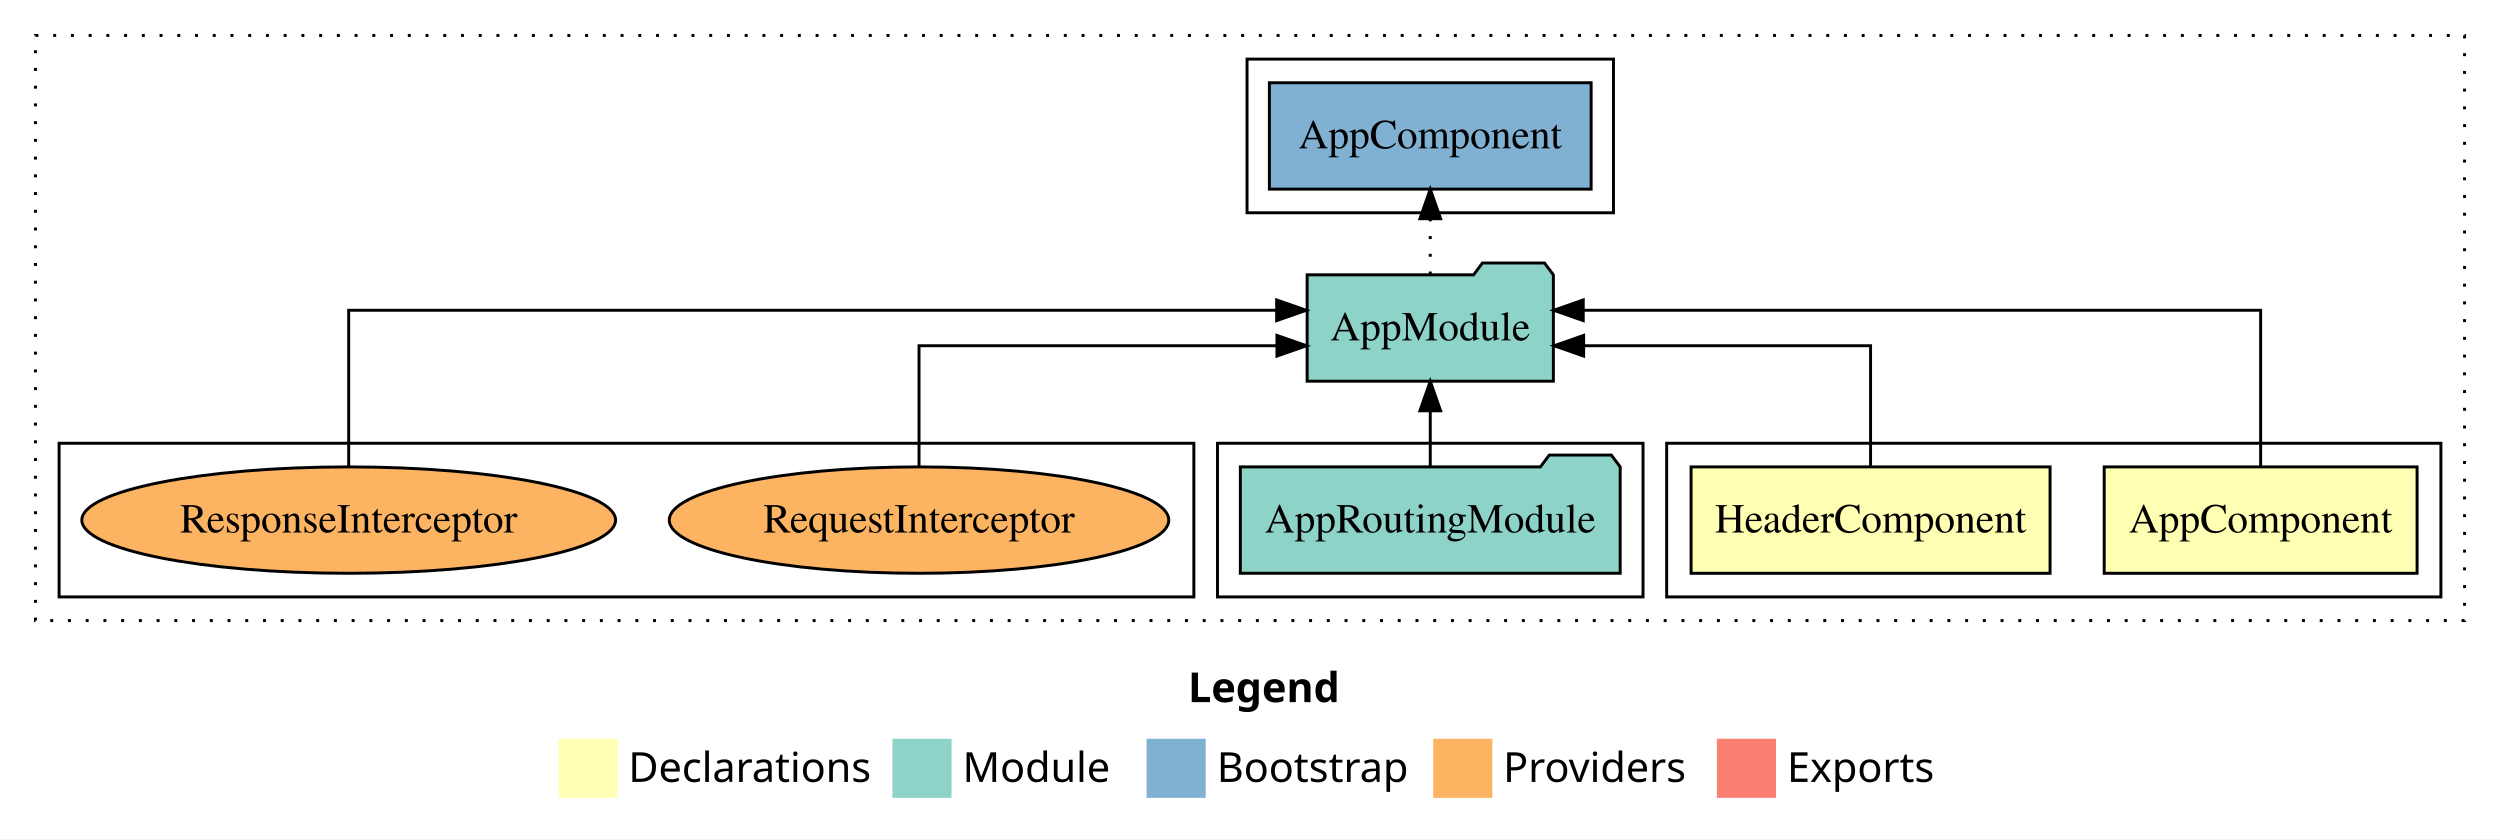
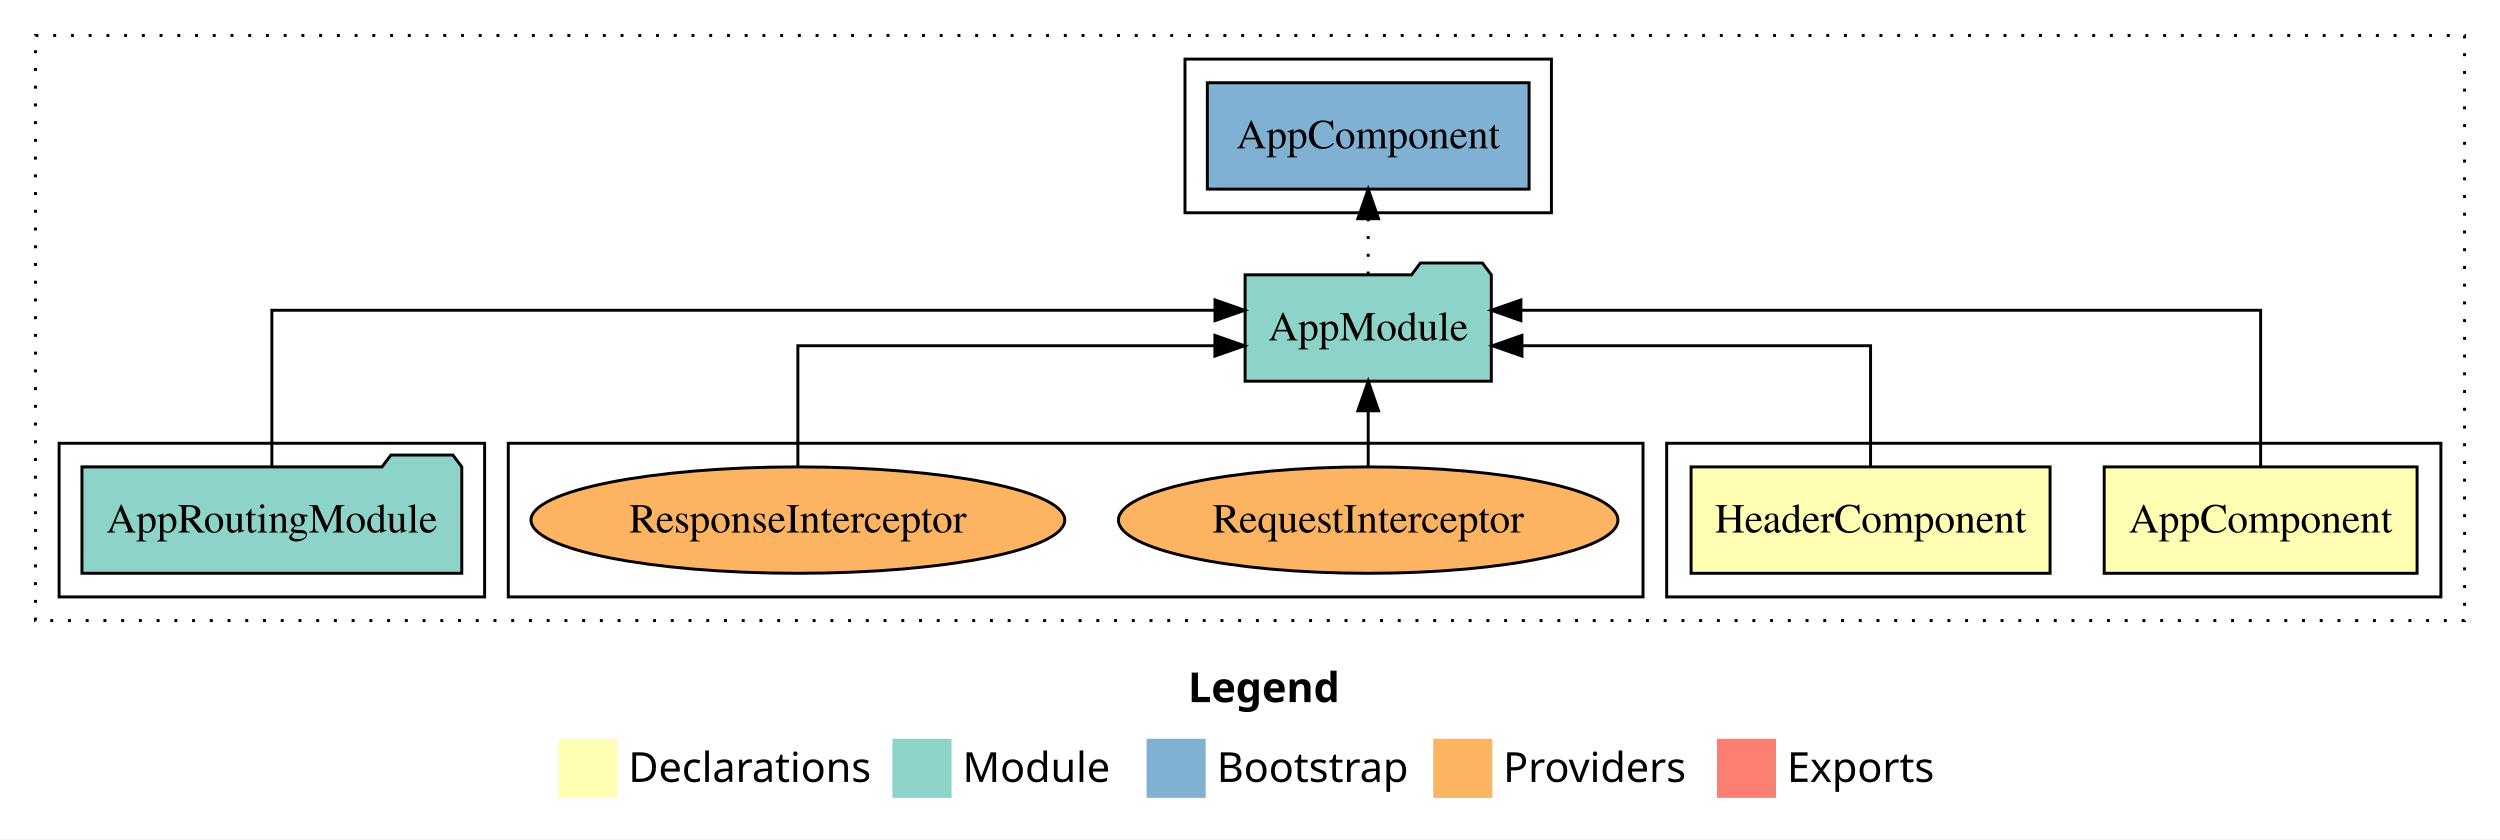
<svg xmlns="http://www.w3.org/2000/svg" width="846pt" height="284pt" viewBox="0.00 0.00 846.00 284.00">
  <g id="graph0" class="graph" transform="scale(1 1) rotate(0) translate(4 280)">
    <polygon fill="white" stroke="transparent" points="-4,4 -4,-280 842,-280 842,4 -4,4" />
    <text text-anchor="start" x="398.01" y="-42.4" font-family="sans-serif" font-weight="bold" font-size="14.00">Legend</text>
    <polygon fill="#ffffb3" stroke="transparent" points="185,-10 185,-30 205,-30 205,-10 185,-10" />
    <text text-anchor="start" x="208.63" y="-15.4" font-family="sans-serif" font-size="14.00">  Declarations</text>
    <polygon fill="#8dd3c7" stroke="transparent" points="298,-10 298,-30 318,-30 318,-10 298,-10" />
    <text text-anchor="start" x="321.73" y="-15.4" font-family="sans-serif" font-size="14.00">  Module</text>
    <polygon fill="#80b1d3" stroke="transparent" points="384,-10 384,-30 404,-30 404,-10 384,-10" />
    <text text-anchor="start" x="407.78" y="-15.4" font-family="sans-serif" font-size="14.00">  Bootstrap</text>
    <polygon fill="#fdb462" stroke="transparent" points="481,-10 481,-30 501,-30 501,-10 481,-10" />
    <text text-anchor="start" x="504.67" y="-15.4" font-family="sans-serif" font-size="14.00">  Providers</text>
    <polygon fill="#fb8072" stroke="transparent" points="577,-10 577,-30 597,-30 597,-10 577,-10" />
    <text text-anchor="start" x="600.73" y="-15.4" font-family="sans-serif" font-size="14.00">  Exports</text>
    <g id="clust1" class="cluster">
      <polygon fill="none" stroke="black" stroke-dasharray="1,5" points="8,-70 8,-268 830,-268 830,-70 8,-70" />
    </g>
    <g id="clust2" class="cluster">
      <polygon fill="none" stroke="black" points="560,-78 560,-130 822,-130 822,-78 560,-78" />
    </g>
+     <g id="clust8" class="cluster">
+       <polygon fill="none" stroke="black" points="168,-78 168,-130 552,-130 552,-78 168,-78" />
+     </g>
    <g id="clust5" class="cluster">
-       <polygon fill="none" stroke="black" points="408,-78 408,-130 552,-130 552,-78 408,-78" />
+       <polygon fill="none" stroke="black" points="16,-78 16,-130 160,-130 160,-78 16,-78" />
    </g>
    <g id="clust7" class="cluster">
-       <polygon fill="none" stroke="black" points="418,-208 418,-260 542,-260 542,-208 418,-208" />
-     </g>
-     <g id="clust8" class="cluster">
-       <polygon fill="none" stroke="black" points="16,-78 16,-130 400,-130 400,-78 16,-78" />
+       <polygon fill="none" stroke="black" points="397,-208 397,-260 521,-260 521,-208 397,-208" />
    </g>
    <g id="node1" class="node">
      <polygon fill="#ffffb3" stroke="black" points="813.94,-122 708.06,-122 708.06,-86 813.94,-86 813.94,-122" />
      <text text-anchor="middle" x="761" y="-99.8" font-family="Times,serif" font-size="14.00">AppComponent</text>
    </g>
    <g id="node3" class="node">
-       <polygon fill="#8dd3c7" stroke="black" points="521.66,-187 518.66,-191 497.66,-191 494.66,-187 438.34,-187 438.34,-151 521.66,-151 521.66,-187" />
-       <text text-anchor="middle" x="480" y="-164.8" font-family="Times,serif" font-size="14.00">AppModule</text>
+       <polygon fill="#8dd3c7" stroke="black" points="500.66,-187 497.66,-191 476.66,-191 473.66,-187 417.34,-187 417.34,-151 500.66,-151 500.66,-187" />
+       <text text-anchor="middle" x="459" y="-164.8" font-family="Times,serif" font-size="14.00">AppModule</text>
    </g>
    <g id="edge1" class="edge">
-       <path fill="none" stroke="black" d="M761,-122.28C761,-143.32 761,-175 761,-175 761,-175 531.77,-175 531.77,-175" />
-       <polygon fill="black" stroke="black" points="531.77,-171.5 521.77,-175 531.77,-178.5 531.77,-171.5" />
+       <path fill="none" stroke="black" d="M761,-122.28C761,-143.32 761,-175 761,-175 761,-175 510.67,-175 510.67,-175" />
+       <polygon fill="black" stroke="black" points="510.67,-171.5 500.67,-175 510.67,-178.5 510.67,-171.5" />
    </g>
    <g id="node2" class="node">
      <polygon fill="#ffffb3" stroke="black" points="689.74,-122 568.26,-122 568.26,-86 689.74,-86 689.74,-122" />
      <text text-anchor="middle" x="629" y="-99.8" font-family="Times,serif" font-size="14.00">HeaderComponent</text>
    </g>
    <g id="edge2" class="edge">
-       <path fill="none" stroke="black" d="M629,-122.02C629,-139.37 629,-163 629,-163 629,-163 531.9,-163 531.9,-163" />
-       <polygon fill="black" stroke="black" points="531.9,-159.5 521.9,-163 531.9,-166.5 531.9,-159.5" />
+       <path fill="none" stroke="black" d="M629,-122.02C629,-139.37 629,-163 629,-163 629,-163 511.02,-163 511.02,-163" />
+       <polygon fill="black" stroke="black" points="511.02,-159.5 501.02,-163 511.02,-166.5 511.02,-159.5" />
    </g>
    <g id="node5" class="node">
-       <polygon fill="#80b1d3" stroke="black" points="534.44,-252 425.56,-252 425.56,-216 534.44,-216 534.44,-252" />
-       <text text-anchor="middle" x="480" y="-229.8" font-family="Times,serif" font-size="14.00">AppComponent </text>
+       <polygon fill="#80b1d3" stroke="black" points="513.44,-252 404.56,-252 404.56,-216 513.44,-216 513.44,-252" />
+       <text text-anchor="middle" x="459" y="-229.8" font-family="Times,serif" font-size="14.00">AppComponent </text>
    </g>
    <g id="edge4" class="edge">
-       <path fill="none" stroke="black" stroke-dasharray="1,5" d="M480,-187.11C480,-187.11 480,-205.99 480,-205.99" />
-       <polygon fill="black" stroke="black" points="476.5,-205.99 480,-215.99 483.5,-205.99 476.5,-205.99" />
+       <path fill="none" stroke="black" stroke-dasharray="1,5" d="M459,-187.11C459,-187.11 459,-205.99 459,-205.99" />
+       <polygon fill="black" stroke="black" points="455.5,-205.99 459,-215.99 462.5,-205.99 455.5,-205.99" />
    </g>
    <g id="node4" class="node">
-       <polygon fill="#8dd3c7" stroke="black" points="544.27,-122 541.27,-126 520.27,-126 517.27,-122 415.73,-122 415.73,-86 544.27,-86 544.27,-122" />
-       <text text-anchor="middle" x="480" y="-99.8" font-family="Times,serif" font-size="14.00">AppRoutingModule</text>
+       <polygon fill="#8dd3c7" stroke="black" points="152.27,-122 149.27,-126 128.27,-126 125.27,-122 23.73,-122 23.73,-86 152.27,-86 152.27,-122" />
+       <text text-anchor="middle" x="88" y="-99.8" font-family="Times,serif" font-size="14.00">AppRoutingModule</text>
    </g>
    <g id="edge3" class="edge">
-       <path fill="none" stroke="black" d="M480,-122.11C480,-122.11 480,-140.99 480,-140.99" />
-       <polygon fill="black" stroke="black" points="476.5,-140.99 480,-150.99 483.5,-140.99 476.5,-140.99" />
+       <path fill="none" stroke="black" d="M88,-122.28C88,-143.32 88,-175 88,-175 88,-175 407.16,-175 407.16,-175" />
+       <polygon fill="black" stroke="black" points="407.16,-178.5 417.16,-175 407.16,-171.5 407.16,-178.5" />
    </g>
    <g id="node6" class="node">
-       <ellipse fill="#fdb462" stroke="black" cx="307" cy="-104" rx="84.51" ry="18" />
-       <text text-anchor="middle" x="307" y="-99.8" font-family="Times,serif" font-size="14.00">RequestInterceptor</text>
+       <ellipse fill="#fdb462" stroke="black" cx="459" cy="-104" rx="84.51" ry="18" />
+       <text text-anchor="middle" x="459" y="-99.8" font-family="Times,serif" font-size="14.00">RequestInterceptor</text>
    </g>
    <g id="edge5" class="edge">
-       <path fill="none" stroke="black" d="M307,-122.02C307,-139.37 307,-163 307,-163 307,-163 428.12,-163 428.12,-163" />
-       <polygon fill="black" stroke="black" points="428.12,-166.5 438.12,-163 428.12,-159.5 428.12,-166.5" />
+       <path fill="none" stroke="black" d="M459,-122.11C459,-122.11 459,-140.99 459,-140.99" />
+       <polygon fill="black" stroke="black" points="455.5,-140.99 459,-150.99 462.5,-140.99 455.5,-140.99" />
    </g>
    <g id="node7" class="node">
-       <ellipse fill="#fdb462" stroke="black" cx="114" cy="-104" rx="90.31" ry="18" />
-       <text text-anchor="middle" x="114" y="-99.8" font-family="Times,serif" font-size="14.00">ResponseInterceptor</text>
+       <ellipse fill="#fdb462" stroke="black" cx="266" cy="-104" rx="90.31" ry="18" />
+       <text text-anchor="middle" x="266" y="-99.8" font-family="Times,serif" font-size="14.00">ResponseInterceptor</text>
    </g>
    <g id="edge6" class="edge">
-       <path fill="none" stroke="black" d="M114,-122.28C114,-143.32 114,-175 114,-175 114,-175 428.02,-175 428.02,-175" />
-       <polygon fill="black" stroke="black" points="428.02,-178.5 438.02,-175 428.02,-171.5 428.02,-178.5" />
+       <path fill="none" stroke="black" d="M266,-122.02C266,-139.37 266,-163 266,-163 266,-163 407.12,-163 407.12,-163" />
+       <polygon fill="black" stroke="black" points="407.12,-166.5 417.12,-163 407.12,-159.5 407.12,-166.5" />
    </g>
  </g>
</svg>
